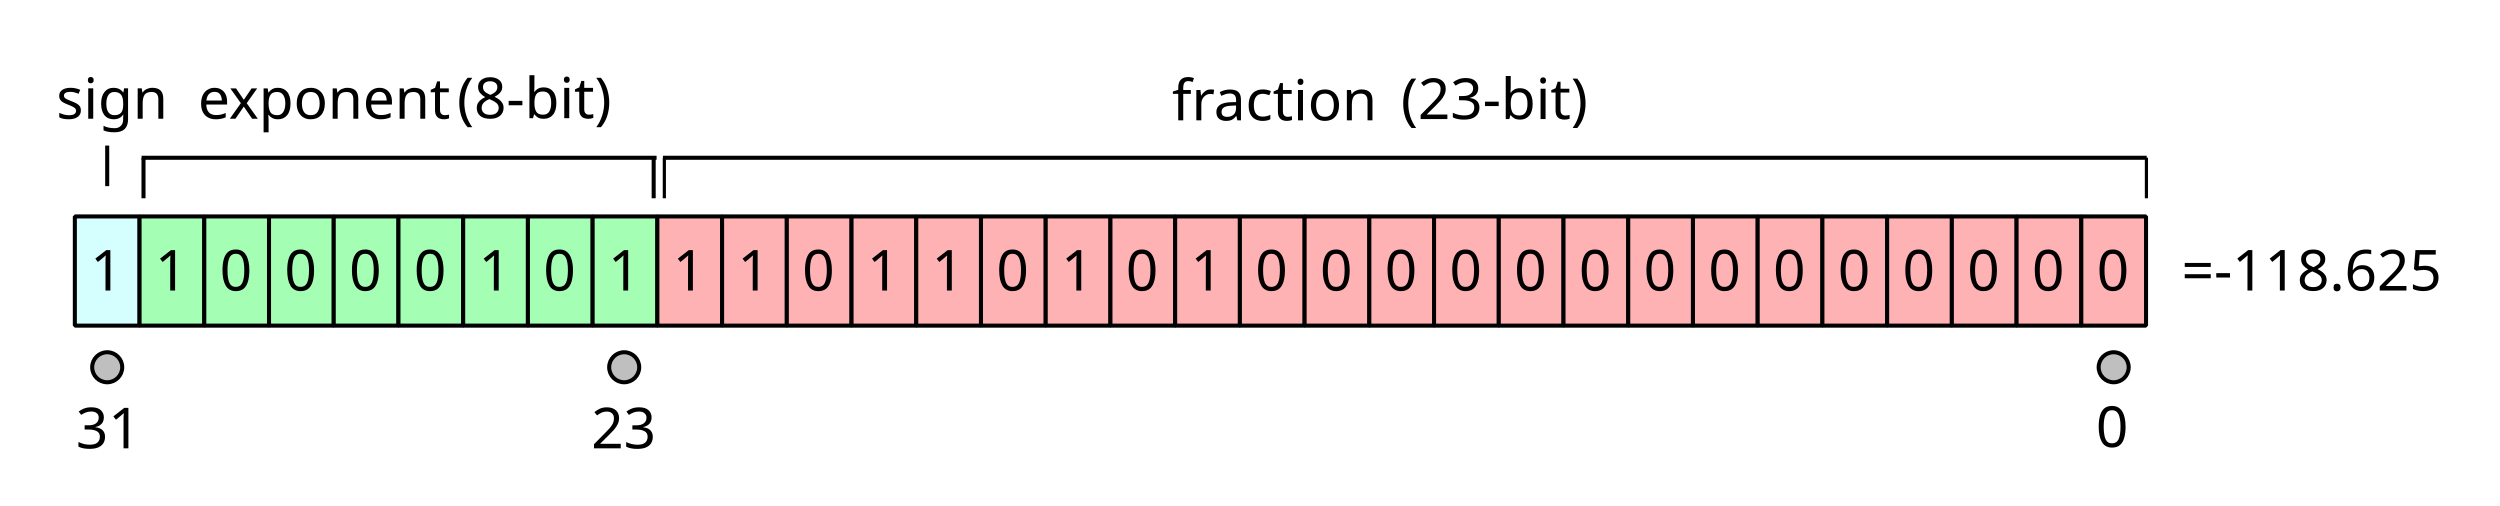
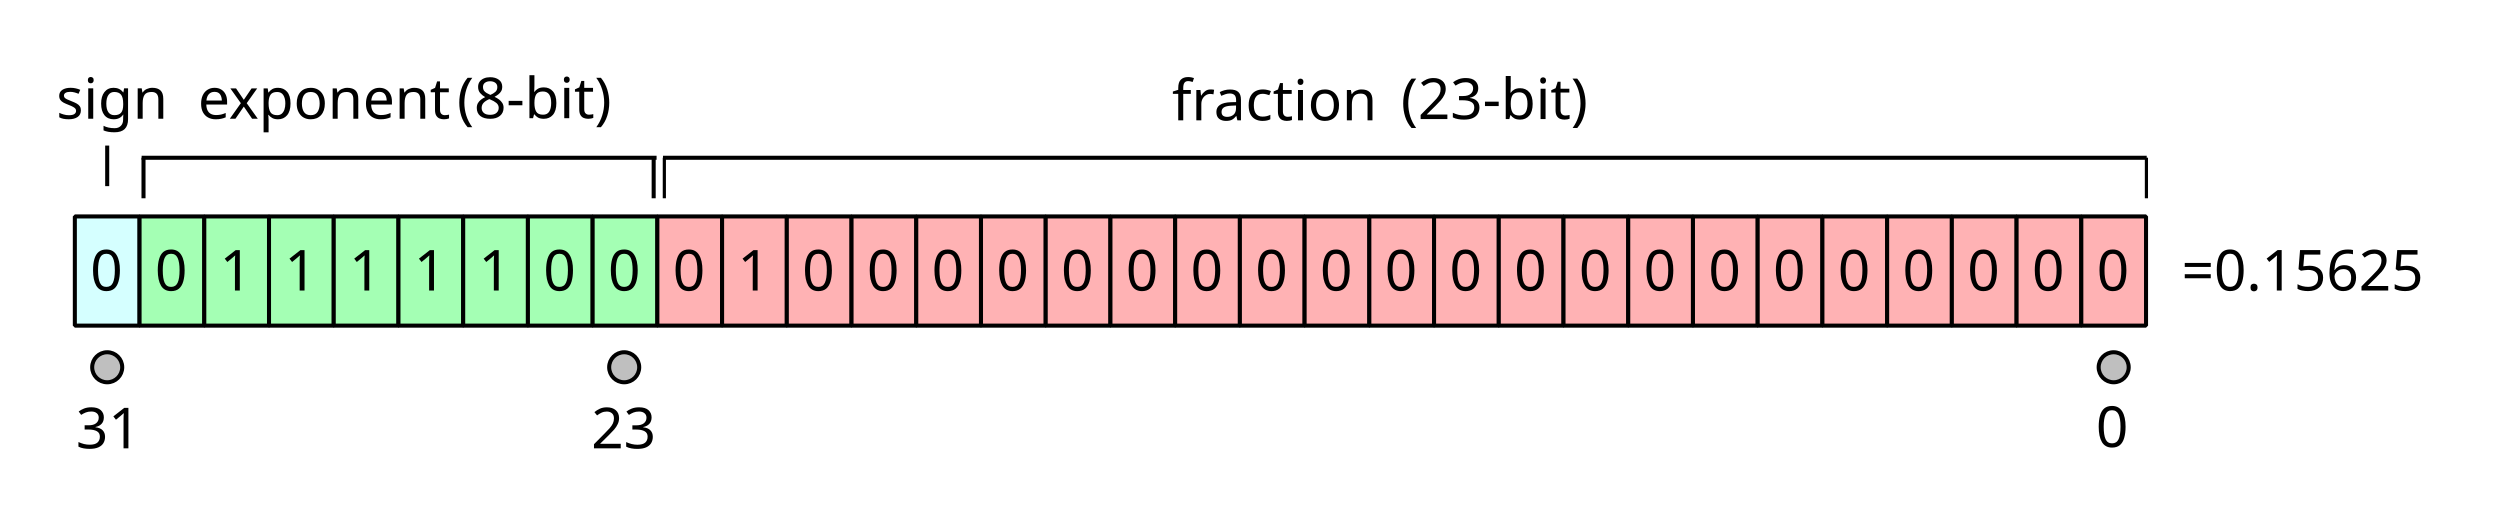
- <svg xmlns="http://www.w3.org/2000/svg" version="1.0" viewBox="0 0 618 125" id="svg2">
-   <defs id="defs4">
-     <style type="text/css" id="style6" />
+ <svg xmlns="http://www.w3.org/2000/svg" width="618" height="125" version="1.0">
+   <defs>
+     <style type="text/css">
+       rect
+       {
+         fill-opacity: 1;
+         stroke:#000000;
+         stroke-width: 1;
+         stroke-linejoin:bevel;
+         stroke-miterlimit:4;
+         stroke-dasharray: none;
+         stroke-opacity: 1;
+       }
+       .sign
+       {
+         fill:#d5ffff;
+       }
+       .exponent
+       {
+         fill:#a4ffb4;
+       }
+       .fraction
+       {
+         fill:#ffb2b4;
+       }
+       text
+       {
+         font-size:14px;
+         font-style:normal;
+         font-weight:normal;
+         fill:#000000;
+         fill-opacity:1;
+         stroke:none;
+         font-family:sans
+       }
+       #bits text
+       {
+         text-align:center;
+         text-anchor:middle;
+       }
+       path
+       {
+         fill:none;
+         stroke:#000000;
+         stroke-width:1;
+         stroke-linecap:butt;
+         stroke-linejoin:miter;
+         stroke-opacity:1;
+       }
+       .marker
+       {
+         fill:#000000;
+         fill-opacity:0.25;
+         stroke-linejoin:bevel;
+         stroke-miterlimit:4;
+         stroke-dasharray:none;
+       }
+     </style>
  </defs>
-   <rect width="16" height="27" x="18.5" y="53.5" id="rect10" style="fill:#d5ffff;fill-opacity:1;stroke:#000000;stroke-width:1;stroke-linejoin:bevel;stroke-miterlimit:4;stroke-opacity:1;stroke-dasharray:none" />
-   <rect width="16" height="27" x="34.5" y="53.5" id="rect12" style="fill:#a4ffb4;fill-opacity:1;stroke:#000000;stroke-width:1;stroke-linejoin:bevel;stroke-miterlimit:4;stroke-opacity:1;stroke-dasharray:none" />
-   <rect width="16" height="27" x="50.5" y="53.5" id="rect14" style="fill:#a4ffb4;fill-opacity:1;stroke:#000000;stroke-width:1;stroke-linejoin:bevel;stroke-miterlimit:4;stroke-opacity:1;stroke-dasharray:none" />
-   <rect width="16" height="27" x="66.5" y="53.5" id="rect16" style="fill:#a4ffb4;fill-opacity:1;stroke:#000000;stroke-width:1;stroke-linejoin:bevel;stroke-miterlimit:4;stroke-opacity:1;stroke-dasharray:none" />
-   <rect width="16" height="27" x="82.5" y="53.5" id="rect18" style="fill:#a4ffb4;fill-opacity:1;stroke:#000000;stroke-width:1;stroke-linejoin:bevel;stroke-miterlimit:4;stroke-opacity:1;stroke-dasharray:none" />
-   <rect width="16" height="27" x="98.5" y="53.5" id="rect20" style="fill:#a4ffb4;fill-opacity:1;stroke:#000000;stroke-width:1;stroke-linejoin:bevel;stroke-miterlimit:4;stroke-opacity:1;stroke-dasharray:none" />
-   <rect width="16" height="27" x="114.5" y="53.5" id="rect22" style="fill:#a4ffb4;fill-opacity:1;stroke:#000000;stroke-width:1;stroke-linejoin:bevel;stroke-miterlimit:4;stroke-opacity:1;stroke-dasharray:none" />
-   <rect width="16" height="27" x="130.5" y="53.5" id="rect24" style="fill:#a4ffb4;fill-opacity:1;stroke:#000000;stroke-width:1;stroke-linejoin:bevel;stroke-miterlimit:4;stroke-opacity:1;stroke-dasharray:none" />
-   <rect width="16" height="27" x="146.5" y="53.5" id="rect26" style="fill:#a4ffb4;fill-opacity:1;stroke:#000000;stroke-width:1;stroke-linejoin:bevel;stroke-miterlimit:4;stroke-opacity:1;stroke-dasharray:none" />
-   <rect width="16" height="27" x="162.5" y="53.5" id="rect28" style="fill:#ffb2b4;fill-opacity:1;stroke:#000000;stroke-width:1;stroke-linejoin:bevel;stroke-miterlimit:4;stroke-opacity:1;stroke-dasharray:none" />
-   <rect width="16" height="27" x="178.5" y="53.5" id="rect30" style="fill:#ffb2b4;fill-opacity:1;stroke:#000000;stroke-width:1;stroke-linejoin:bevel;stroke-miterlimit:4;stroke-opacity:1;stroke-dasharray:none" />
-   <rect width="16" height="27" x="194.5" y="53.5" id="rect32" style="fill:#ffb2b4;fill-opacity:1;stroke:#000000;stroke-width:1;stroke-linejoin:bevel;stroke-miterlimit:4;stroke-opacity:1;stroke-dasharray:none" />
-   <rect width="16" height="27" x="210.5" y="53.5" id="rect34" style="fill:#ffb2b4;fill-opacity:1;stroke:#000000;stroke-width:1;stroke-linejoin:bevel;stroke-miterlimit:4;stroke-opacity:1;stroke-dasharray:none" />
-   <rect width="16" height="27" x="226.5" y="53.5" id="rect36" style="fill:#ffb2b4;fill-opacity:1;stroke:#000000;stroke-width:1;stroke-linejoin:bevel;stroke-miterlimit:4;stroke-opacity:1;stroke-dasharray:none" />
-   <rect width="16" height="27" x="242.5" y="53.5" id="rect38" style="fill:#ffb2b4;fill-opacity:1;stroke:#000000;stroke-width:1;stroke-linejoin:bevel;stroke-miterlimit:4;stroke-opacity:1;stroke-dasharray:none" />
-   <rect width="16" height="27" x="258.5" y="53.5" id="rect40" style="fill:#ffb2b4;fill-opacity:1;stroke:#000000;stroke-width:1;stroke-linejoin:bevel;stroke-miterlimit:4;stroke-opacity:1;stroke-dasharray:none" />
-   <rect width="16" height="27" x="274.5" y="53.5" id="rect42" style="fill:#ffb2b4;fill-opacity:1;stroke:#000000;stroke-width:1;stroke-linejoin:bevel;stroke-miterlimit:4;stroke-opacity:1;stroke-dasharray:none" />
-   <rect width="16" height="27" x="290.5" y="53.5" id="rect44" style="fill:#ffb2b4;fill-opacity:1;stroke:#000000;stroke-width:1;stroke-linejoin:bevel;stroke-miterlimit:4;stroke-opacity:1;stroke-dasharray:none" />
-   <rect width="16" height="27" x="306.5" y="53.5" id="rect46" style="fill:#ffb2b4;fill-opacity:1;stroke:#000000;stroke-width:1;stroke-linejoin:bevel;stroke-miterlimit:4;stroke-opacity:1;stroke-dasharray:none" />
-   <rect width="16" height="27" x="322.5" y="53.5" id="rect48" style="fill:#ffb2b4;fill-opacity:1;stroke:#000000;stroke-width:1;stroke-linejoin:bevel;stroke-miterlimit:4;stroke-opacity:1;stroke-dasharray:none" />
-   <rect width="16" height="27" x="338.5" y="53.5" id="rect50" style="fill:#ffb2b4;fill-opacity:1;stroke:#000000;stroke-width:1;stroke-linejoin:bevel;stroke-miterlimit:4;stroke-opacity:1;stroke-dasharray:none" />
-   <rect width="16" height="27" x="354.5" y="53.5" id="rect52" style="fill:#ffb2b4;fill-opacity:1;stroke:#000000;stroke-width:1;stroke-linejoin:bevel;stroke-miterlimit:4;stroke-opacity:1;stroke-dasharray:none" />
-   <rect width="16" height="27" x="370.5" y="53.5" id="rect54" style="fill:#ffb2b4;fill-opacity:1;stroke:#000000;stroke-width:1;stroke-linejoin:bevel;stroke-miterlimit:4;stroke-opacity:1;stroke-dasharray:none" />
-   <rect width="16" height="27" x="386.5" y="53.5" id="rect56" style="fill:#ffb2b4;fill-opacity:1;stroke:#000000;stroke-width:1;stroke-linejoin:bevel;stroke-miterlimit:4;stroke-opacity:1;stroke-dasharray:none" />
-   <rect width="16" height="27" x="402.5" y="53.5" id="rect58" style="fill:#ffb2b4;fill-opacity:1;stroke:#000000;stroke-width:1;stroke-linejoin:bevel;stroke-miterlimit:4;stroke-opacity:1;stroke-dasharray:none" />
-   <rect width="16" height="27" x="418.5" y="53.5" id="rect60" style="fill:#ffb2b4;fill-opacity:1;stroke:#000000;stroke-width:1;stroke-linejoin:bevel;stroke-miterlimit:4;stroke-opacity:1;stroke-dasharray:none" />
-   <rect width="16" height="27" x="434.5" y="53.5" id="rect62" style="fill:#ffb2b4;fill-opacity:1;stroke:#000000;stroke-width:1;stroke-linejoin:bevel;stroke-miterlimit:4;stroke-opacity:1;stroke-dasharray:none" />
-   <rect width="16" height="27" x="450.5" y="53.5" id="rect64" style="fill:#ffb2b4;fill-opacity:1;stroke:#000000;stroke-width:1;stroke-linejoin:bevel;stroke-miterlimit:4;stroke-opacity:1;stroke-dasharray:none" />
-   <rect width="16" height="27" x="466.5" y="53.5" id="rect66" style="fill:#ffb2b4;fill-opacity:1;stroke:#000000;stroke-width:1;stroke-linejoin:bevel;stroke-miterlimit:4;stroke-opacity:1;stroke-dasharray:none" />
-   <rect width="16" height="27" x="482.5" y="53.5" id="rect68" style="fill:#ffb2b4;fill-opacity:1;stroke:#000000;stroke-width:1;stroke-linejoin:bevel;stroke-miterlimit:4;stroke-opacity:1;stroke-dasharray:none" />
-   <rect width="16" height="27" x="498.5" y="53.5" id="rect70" style="fill:#ffb2b4;fill-opacity:1;stroke:#000000;stroke-width:1;stroke-linejoin:bevel;stroke-miterlimit:4;stroke-opacity:1;stroke-dasharray:none" />
-   <rect width="16" height="27" x="514.5" y="53.5" id="rect72" style="fill:#ffb2b4;fill-opacity:1;stroke:#000000;stroke-width:1;stroke-linejoin:bevel;stroke-miterlimit:4;stroke-opacity:1;stroke-dasharray:none" />
-   <path d="m 26.5,35.986 0,10.027" id="path74" style="fill:none;stroke:#000000;stroke-width:1;stroke-linecap:butt;stroke-linejoin:miter;stroke-opacity:1" />
-   <path d="m 35.475,38.986 0,10.027" id="path76" style="fill:none;stroke:#000000;stroke-width:1;stroke-linecap:butt;stroke-linejoin:miter;stroke-opacity:1" />
-   <path d="m 161.586,38.986 0,10.027" id="path78" style="fill:none;stroke:#000000;stroke-width:1;stroke-linecap:butt;stroke-linejoin:miter;stroke-opacity:1" />
-   <path d="M 35.011,39 162.307,39" id="path80" style="fill:none;stroke:#000000;stroke-width:1;stroke-linecap:butt;stroke-linejoin:miter;stroke-opacity:1" />
-   <g transform="matrix(0.7861306,0,0,1,60.90791,-2.5)" id="g82">
-     <path d="m 131.423,41.486 0,10.027" id="path84" style="fill:none;stroke:#000000;stroke-width:1;stroke-linecap:butt;stroke-linejoin:miter;stroke-opacity:1" />
-     <path d="m 131,41.5 466.556,0" id="path86" style="fill:none;stroke:#000000;stroke-width:1;stroke-linecap:butt;stroke-linejoin:miter;stroke-opacity:1" />
-     <path d="m 597.467,41.486 0,10.027" id="path88" style="fill:none;stroke:#000000;stroke-width:1;stroke-linecap:butt;stroke-linejoin:miter;stroke-opacity:1" />
+   <rect width="16" height="27" x="18.5" y="53.5" class="sign" />
+   <rect width="16" height="27" x="34.5" y="53.5" class="exponent" />
+   <rect width="16" height="27" x="50.5" y="53.5" class="exponent" />
+   <rect width="16" height="27" x="66.5" y="53.5" class="exponent" />
+   <rect width="16" height="27" x="82.5" y="53.5" class="exponent" />
+   <rect width="16" height="27" x="98.5" y="53.5" class="exponent" />
+   <rect width="16" height="27" x="114.5" y="53.5" class="exponent" />
+   <rect width="16" height="27" x="130.5" y="53.5" class="exponent" />
+   <rect width="16" height="27" x="146.5" y="53.5" class="exponent" />
+   <rect width="16" height="27" x="162.5" y="53.5" class="fraction" />
+   <rect width="16" height="27" x="178.5" y="53.5" class="fraction" />
+   <rect width="16" height="27" x="194.5" y="53.5" class="fraction" />
+   <rect width="16" height="27" x="210.5" y="53.5" class="fraction" />
+   <rect width="16" height="27" x="226.5" y="53.5" class="fraction" />
+   <rect width="16" height="27" x="242.5" y="53.5" class="fraction" />
+   <rect width="16" height="27" x="258.5" y="53.5" class="fraction" />
+   <rect width="16" height="27" x="274.5" y="53.5" class="fraction" />
+   <rect width="16" height="27" x="290.5" y="53.5" class="fraction" />
+   <rect width="16" height="27" x="306.5" y="53.5" class="fraction" />
+   <rect width="16" height="27" x="322.5" y="53.5" class="fraction" />
+   <rect width="16" height="27" x="338.5" y="53.5" class="fraction" />
+   <rect width="16" height="27" x="354.5" y="53.5" class="fraction" />
+   <rect width="16" height="27" x="370.5" y="53.5" class="fraction" />
+   <rect width="16" height="27" x="386.5" y="53.5" class="fraction" />
+   <rect width="16" height="27" x="402.5" y="53.5" class="fraction" />
+   <rect width="16" height="27" x="418.5" y="53.5" class="fraction" />
+   <rect width="16" height="27" x="434.5" y="53.5" class="fraction" />
+   <rect width="16" height="27" x="450.5" y="53.5" class="fraction" />
+   <rect width="16" height="27" x="466.5" y="53.5" class="fraction" />
+   <rect width="16" height="27" x="482.5" y="53.5" class="fraction" />
+   <rect width="16" height="27" x="498.5" y="53.5" class="fraction" />
+   <rect width="16" height="27" x="514.5" y="53.5" class="fraction" />
+   <path d="M 26.5,35.986 L 26.5,46.014" />
+   <path d="M 35.475,38.986 L 35.475,49.014" />
+   <path d="M 161.586,38.986 L 161.586,49.014" />
+   <path d="M 35.011,39 L 162.307,39" />
+   <g transform="matrix(0.7861306,0,0,1,60.90791,-2.5)">
+     <path d="M 131.423,41.486 L 131.423,51.514" />
+     <path d="M 131,41.5 L 597.556,41.5" />
+     <path d="M 597.467,41.486 L 597.467,51.514" />
  </g>
-   <text x="48.949" y="29.349" id="text90" style="font-size:14px;font-style:normal;font-weight:normal;fill:#000000;fill-opacity:1;stroke:none;font-family:sans">exponent</text>
-   <text x="112.974" y="29.227" id="text92" style="font-size:14px;font-style:normal;font-weight:normal;fill:#000000;fill-opacity:1;stroke:none;font-family:sans">(8-bit)</text>
-   <text x="13.918" y="29.344" id="text94" style="font-size:14px;font-style:normal;font-weight:normal;fill:#000000;fill-opacity:1;stroke:none;font-family:sans">sign</text>
-   <text x="289.73" y="29.752" id="text96" style="font-size:14px;font-style:normal;font-weight:normal;fill:#000000;fill-opacity:1;stroke:none;font-family:sans">fraction</text>
-   <text x="346.307" y="29.43" id="text98" style="font-size:14px;font-style:normal;font-weight:normal;fill:#000000;fill-opacity:1;stroke:none;font-family:sans">(23-bit)</text>
-   <path d="m 31.82,91.589 a 3.712,3.712 0 1 1 -7.425,0 3.712,3.712 0 1 1 7.425,0 z" transform="translate(-1.607494,-0.8015134)" id="path100" style="fill:#000000;fill-opacity:0.25;stroke:#000000;stroke-width:1;stroke-linecap:butt;stroke-linejoin:bevel;stroke-miterlimit:4;stroke-opacity:1;stroke-dasharray:none" />
-   <text x="18.765" y="110.822" id="text102" style="font-size:14px;font-style:normal;font-weight:normal;fill:#000000;fill-opacity:1;stroke:none;font-family:sans">31</text>
-   <text x="146.16" y="110.829" id="text104" style="font-size:14px;font-style:normal;font-weight:normal;fill:#000000;fill-opacity:1;stroke:none;font-family:sans">23</text>
-   <path d="m 31.82,91.589 a 3.712,3.712 0 1 1 -7.425,0 3.712,3.712 0 1 1 7.425,0 z" transform="translate(126.1916,-0.8015134)" id="path106" style="fill:#000000;fill-opacity:0.25;stroke:#000000;stroke-width:1;stroke-linecap:butt;stroke-linejoin:bevel;stroke-miterlimit:4;stroke-opacity:1;stroke-dasharray:none" />
-   <path d="m 31.82,91.589 a 3.712,3.712 0 1 1 -7.425,0 3.712,3.712 0 1 1 7.425,0 z" transform="translate(494.3925,-0.8015134)" id="path108" style="fill:#000000;fill-opacity:0.25;stroke:#000000;stroke-width:1;stroke-linecap:butt;stroke-linejoin:bevel;stroke-miterlimit:4;stroke-opacity:1;stroke-dasharray:none" />
-   <text x="518.115" y="110.504" id="text110" style="font-size:14px;font-style:normal;font-weight:normal;fill:#000000;fill-opacity:1;stroke:none;font-family:sans">0</text>
+   <text x="48.949" y="29.349">exponent</text>
+   <text x="112.974" y="29.227">(8-bit)</text>
+   <text x="13.918" y="29.344">sign</text>
+   <text x="289.73" y="29.752">fraction</text>
+   <text x="346.307" y="29.43">(23-bit)</text>
+   <path class="marker" d="M 31.82 91.589 A 3.712 3.712 0 1 1  24.395,91.589 A 3.712 3.712 0 1 1  31.82 91.589 z" transform="translate(-1.607494,-0.8015134)" />
+   <text x="18.765" y="110.822">31</text>
+   <text x="146.16" y="110.829">23</text>
+   <path class="marker" d="M 31.82 91.589 A 3.712 3.712 0 1 1  24.395,91.589 A 3.712 3.712 0 1 1  31.82 91.589 z" transform="translate(126.1916,-0.8015134)" />
+   <path class="marker" d="M 31.82 91.589 A 3.712 3.712 0 1 1  24.395,91.589 A 3.712 3.712 0 1 1  31.82 91.589 z" transform="translate(494.3925,-0.8015134)" />
+   <text x="518.115" y="110.504">0</text>
  <g id="bits">
-     <text x="26.315" y="71.829" id="text113" style="font-size:14px;font-style:normal;font-weight:normal;text-align:center;text-anchor:middle;fill:#000000;fill-opacity:1;stroke:none;font-family:sans">1</text>
-     <text x="42.315" y="71.829" id="text115" style="font-size:14px;font-style:normal;font-weight:normal;text-align:center;text-anchor:middle;fill:#000000;fill-opacity:1;stroke:none;font-family:sans">1</text>
-     <text x="58.315" y="71.829" id="text117" style="font-size:14px;font-style:normal;font-weight:normal;text-align:center;text-anchor:middle;fill:#000000;fill-opacity:1;stroke:none;font-family:sans">0</text>
-     <text x="74.315" y="71.829" id="text119" style="font-size:14px;font-style:normal;font-weight:normal;text-align:center;text-anchor:middle;fill:#000000;fill-opacity:1;stroke:none;font-family:sans">0</text>
-     <text x="90.315" y="71.829" id="text121" style="font-size:14px;font-style:normal;font-weight:normal;text-align:center;text-anchor:middle;fill:#000000;fill-opacity:1;stroke:none;font-family:sans">0</text>
-     <text x="106.315" y="71.829" id="text123" style="font-size:14px;font-style:normal;font-weight:normal;text-align:center;text-anchor:middle;fill:#000000;fill-opacity:1;stroke:none;font-family:sans">0</text>
-     <text x="122.315" y="71.829" id="text125" style="font-size:14px;font-style:normal;font-weight:normal;text-align:center;text-anchor:middle;fill:#000000;fill-opacity:1;stroke:none;font-family:sans">1</text>
-     <text x="138.315" y="71.829" id="text127" style="font-size:14px;font-style:normal;font-weight:normal;text-align:center;text-anchor:middle;fill:#000000;fill-opacity:1;stroke:none;font-family:sans">0</text>
-     <text x="154.315" y="71.829" id="text129" style="font-size:14px;font-style:normal;font-weight:normal;text-align:center;text-anchor:middle;fill:#000000;fill-opacity:1;stroke:none;font-family:sans">1</text>
-     <text x="170.315" y="71.829" id="text131" style="font-size:14px;font-style:normal;font-weight:normal;text-align:center;text-anchor:middle;fill:#000000;fill-opacity:1;stroke:none;font-family:sans">1</text>
-     <text x="186.315" y="71.829" id="text133" style="font-size:14px;font-style:normal;font-weight:normal;text-align:center;text-anchor:middle;fill:#000000;fill-opacity:1;stroke:none;font-family:sans">1</text>
-     <text x="202.315" y="71.829" id="text135" style="font-size:14px;font-style:normal;font-weight:normal;text-align:center;text-anchor:middle;fill:#000000;fill-opacity:1;stroke:none;font-family:sans">0</text>
-     <text x="218.315" y="71.829" id="text137" style="font-size:14px;font-style:normal;font-weight:normal;text-align:center;text-anchor:middle;fill:#000000;fill-opacity:1;stroke:none;font-family:sans">1</text>
-     <text x="234.315" y="71.829" id="text139" style="font-size:14px;font-style:normal;font-weight:normal;text-align:center;text-anchor:middle;fill:#000000;fill-opacity:1;stroke:none;font-family:sans">1</text>
-     <text x="250.315" y="71.829" id="text141" style="font-size:14px;font-style:normal;font-weight:normal;text-align:center;text-anchor:middle;fill:#000000;fill-opacity:1;stroke:none;font-family:sans">0</text>
-     <text x="266.315" y="71.829" id="text143" style="font-size:14px;font-style:normal;font-weight:normal;text-align:center;text-anchor:middle;fill:#000000;fill-opacity:1;stroke:none;font-family:sans">1</text>
-     <text x="282.315" y="71.829" id="text145" style="font-size:14px;font-style:normal;font-weight:normal;text-align:center;text-anchor:middle;fill:#000000;fill-opacity:1;stroke:none;font-family:sans">0</text>
-     <text x="298.315" y="71.829" id="text147" style="font-size:14px;font-style:normal;font-weight:normal;text-align:center;text-anchor:middle;fill:#000000;fill-opacity:1;stroke:none;font-family:sans">1</text>
-     <text x="314.315" y="71.829" id="text149" style="font-size:14px;font-style:normal;font-weight:normal;text-align:center;text-anchor:middle;fill:#000000;fill-opacity:1;stroke:none;font-family:sans">0</text>
-     <text x="330.315" y="71.829" id="text151" style="font-size:14px;font-style:normal;font-weight:normal;text-align:center;text-anchor:middle;fill:#000000;fill-opacity:1;stroke:none;font-family:sans">0</text>
-     <text x="346.315" y="71.829" id="text153" style="font-size:14px;font-style:normal;font-weight:normal;text-align:center;text-anchor:middle;fill:#000000;fill-opacity:1;stroke:none;font-family:sans">0</text>
-     <text x="362.315" y="71.829" id="text155" style="font-size:14px;font-style:normal;font-weight:normal;text-align:center;text-anchor:middle;fill:#000000;fill-opacity:1;stroke:none;font-family:sans">0</text>
-     <text x="378.315" y="71.829" id="text157" style="font-size:14px;font-style:normal;font-weight:normal;text-align:center;text-anchor:middle;fill:#000000;fill-opacity:1;stroke:none;font-family:sans">0</text>
-     <text x="394.315" y="71.829" id="text159" style="font-size:14px;font-style:normal;font-weight:normal;text-align:center;text-anchor:middle;fill:#000000;fill-opacity:1;stroke:none;font-family:sans">0</text>
-     <text x="410.315" y="71.829" id="text161" style="font-size:14px;font-style:normal;font-weight:normal;text-align:center;text-anchor:middle;fill:#000000;fill-opacity:1;stroke:none;font-family:sans">0</text>
-     <text x="426.315" y="71.829" id="text163" style="font-size:14px;font-style:normal;font-weight:normal;text-align:center;text-anchor:middle;fill:#000000;fill-opacity:1;stroke:none;font-family:sans">0</text>
-     <text x="442.315" y="71.829" id="text165" style="font-size:14px;font-style:normal;font-weight:normal;text-align:center;text-anchor:middle;fill:#000000;fill-opacity:1;stroke:none;font-family:sans">0</text>
-     <text x="458.315" y="71.829" id="text167" style="font-size:14px;font-style:normal;font-weight:normal;text-align:center;text-anchor:middle;fill:#000000;fill-opacity:1;stroke:none;font-family:sans">0</text>
-     <text x="474.315" y="71.829" id="text169" style="font-size:14px;font-style:normal;font-weight:normal;text-align:center;text-anchor:middle;fill:#000000;fill-opacity:1;stroke:none;font-family:sans">0</text>
-     <text x="490.315" y="71.829" id="text171" style="font-size:14px;font-style:normal;font-weight:normal;text-align:center;text-anchor:middle;fill:#000000;fill-opacity:1;stroke:none;font-family:sans">0</text>
-     <text x="506.315" y="71.829" id="text173" style="font-size:14px;font-style:normal;font-weight:normal;text-align:center;text-anchor:middle;fill:#000000;fill-opacity:1;stroke:none;font-family:sans">0</text>
-     <text x="522.315" y="71.829" id="text175" style="font-size:14px;font-style:normal;font-weight:normal;text-align:center;text-anchor:middle;fill:#000000;fill-opacity:1;stroke:none;font-family:sans">0</text>
+     <text x="26.315" y="71.829">0</text>
+     <text y="71.829" x="42.315">0</text>
+     <text x="58.315" y="71.829">1</text>
+     <text y="71.829" x="74.315">1</text>
+     <text x="90.315" y="71.829">1</text>
+     <text y="71.829" x="106.315">1</text>
+     <text x="122.315" y="71.829">1</text>
+     <text y="71.829" x="138.315">0</text>
+     <text x="154.315" y="71.829">0</text>
+     <text y="71.829" x="170.315">0</text>
+     <text x="186.315" y="71.829">1</text>
+     <text y="71.829" x="202.315">0</text>
+     <text x="218.315" y="71.829">0</text>
+     <text y="71.829" x="234.315">0</text>
+     <text x="250.315" y="71.829">0</text>
+     <text y="71.829" x="266.315">0</text>
+     <text x="282.315" y="71.829">0</text>
+     <text y="71.829" x="298.315">0</text>
+     <text x="314.315" y="71.829">0</text>
+     <text y="71.829" x="330.315">0</text>
+     <text x="346.315" y="71.829">0</text>
+     <text y="71.829" x="362.315">0</text>
+     <text x="378.315" y="71.829">0</text>
+     <text y="71.829" x="394.315">0</text>
+     <text x="410.315" y="71.829">0</text>
+     <text y="71.829" x="426.315">0</text>
+     <text x="442.315" y="71.829">0</text>
+     <text y="71.829" x="458.315">0</text>
+     <text x="474.315" y="71.829">0</text>
+     <text y="71.829" x="490.315">0</text>
+     <text x="506.315" y="71.829">0</text>
+     <text y="71.829" x="522.315">0</text>
  </g>
-   <text x="539.293" y="71.817" id="text177" style="font-size:14px;font-style:normal;font-weight:normal;fill:#000000;fill-opacity:1;stroke:none;font-family:sans">=-118.625</text>
+   <text x="539.293" y="71.817">=0.15625</text>
</svg>
